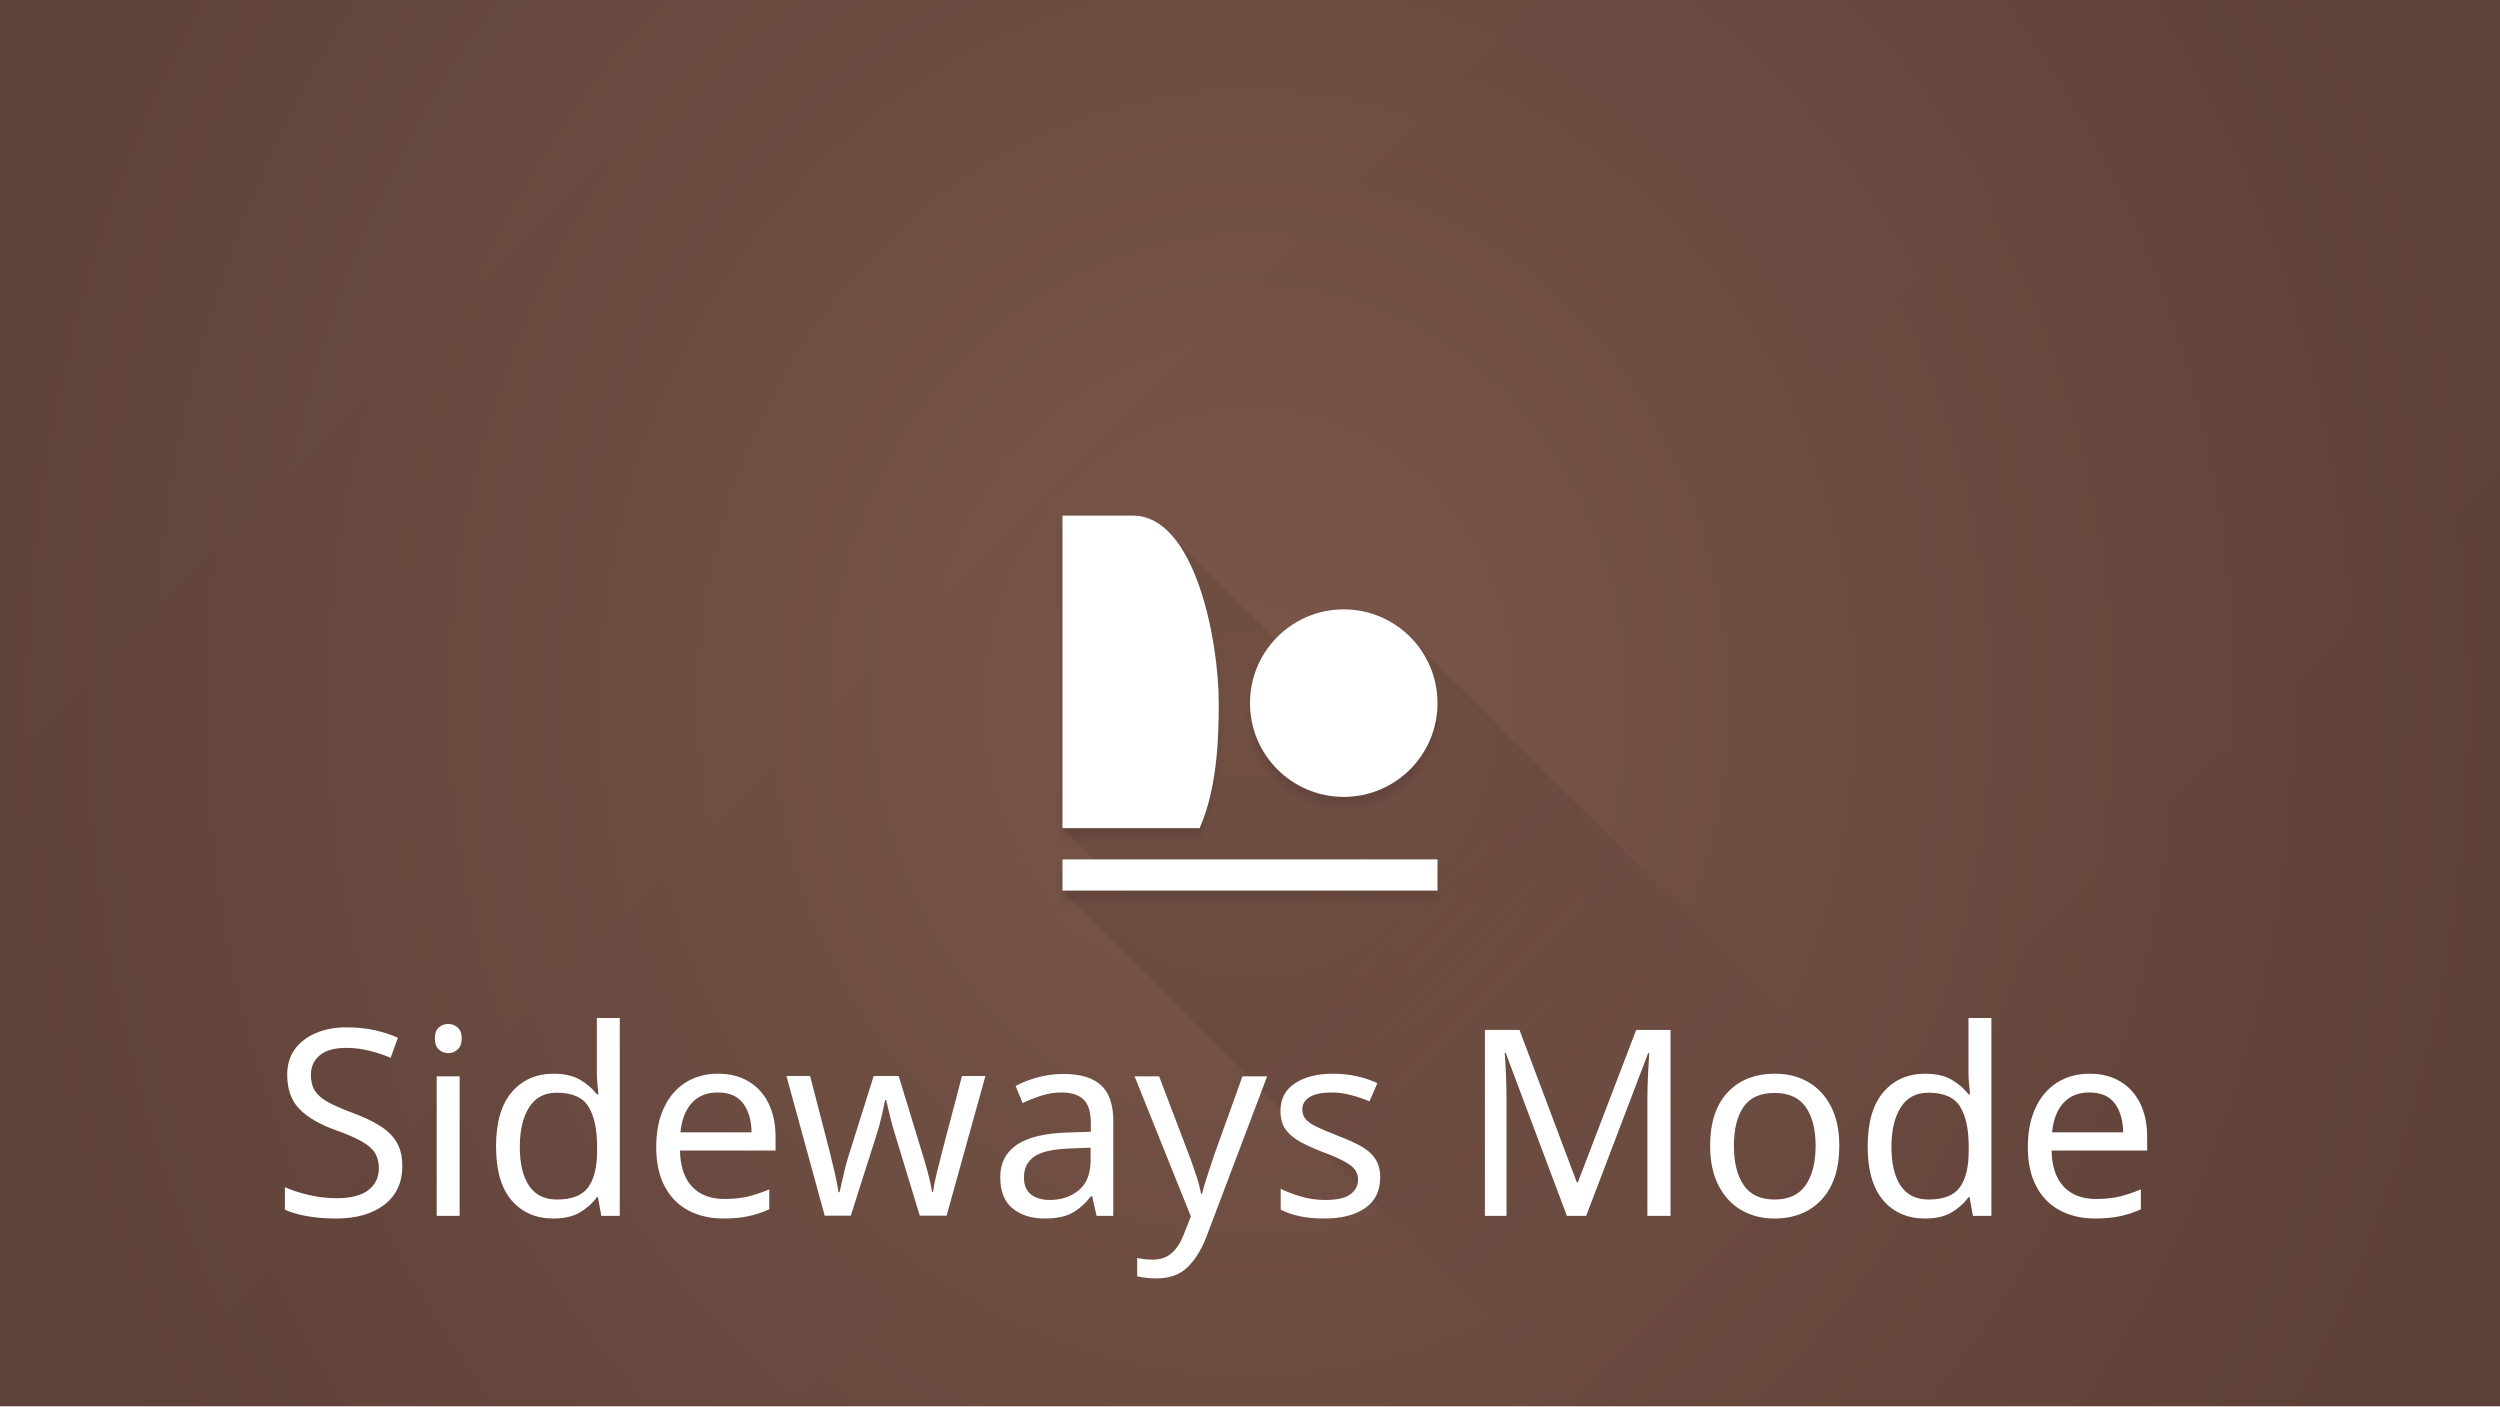
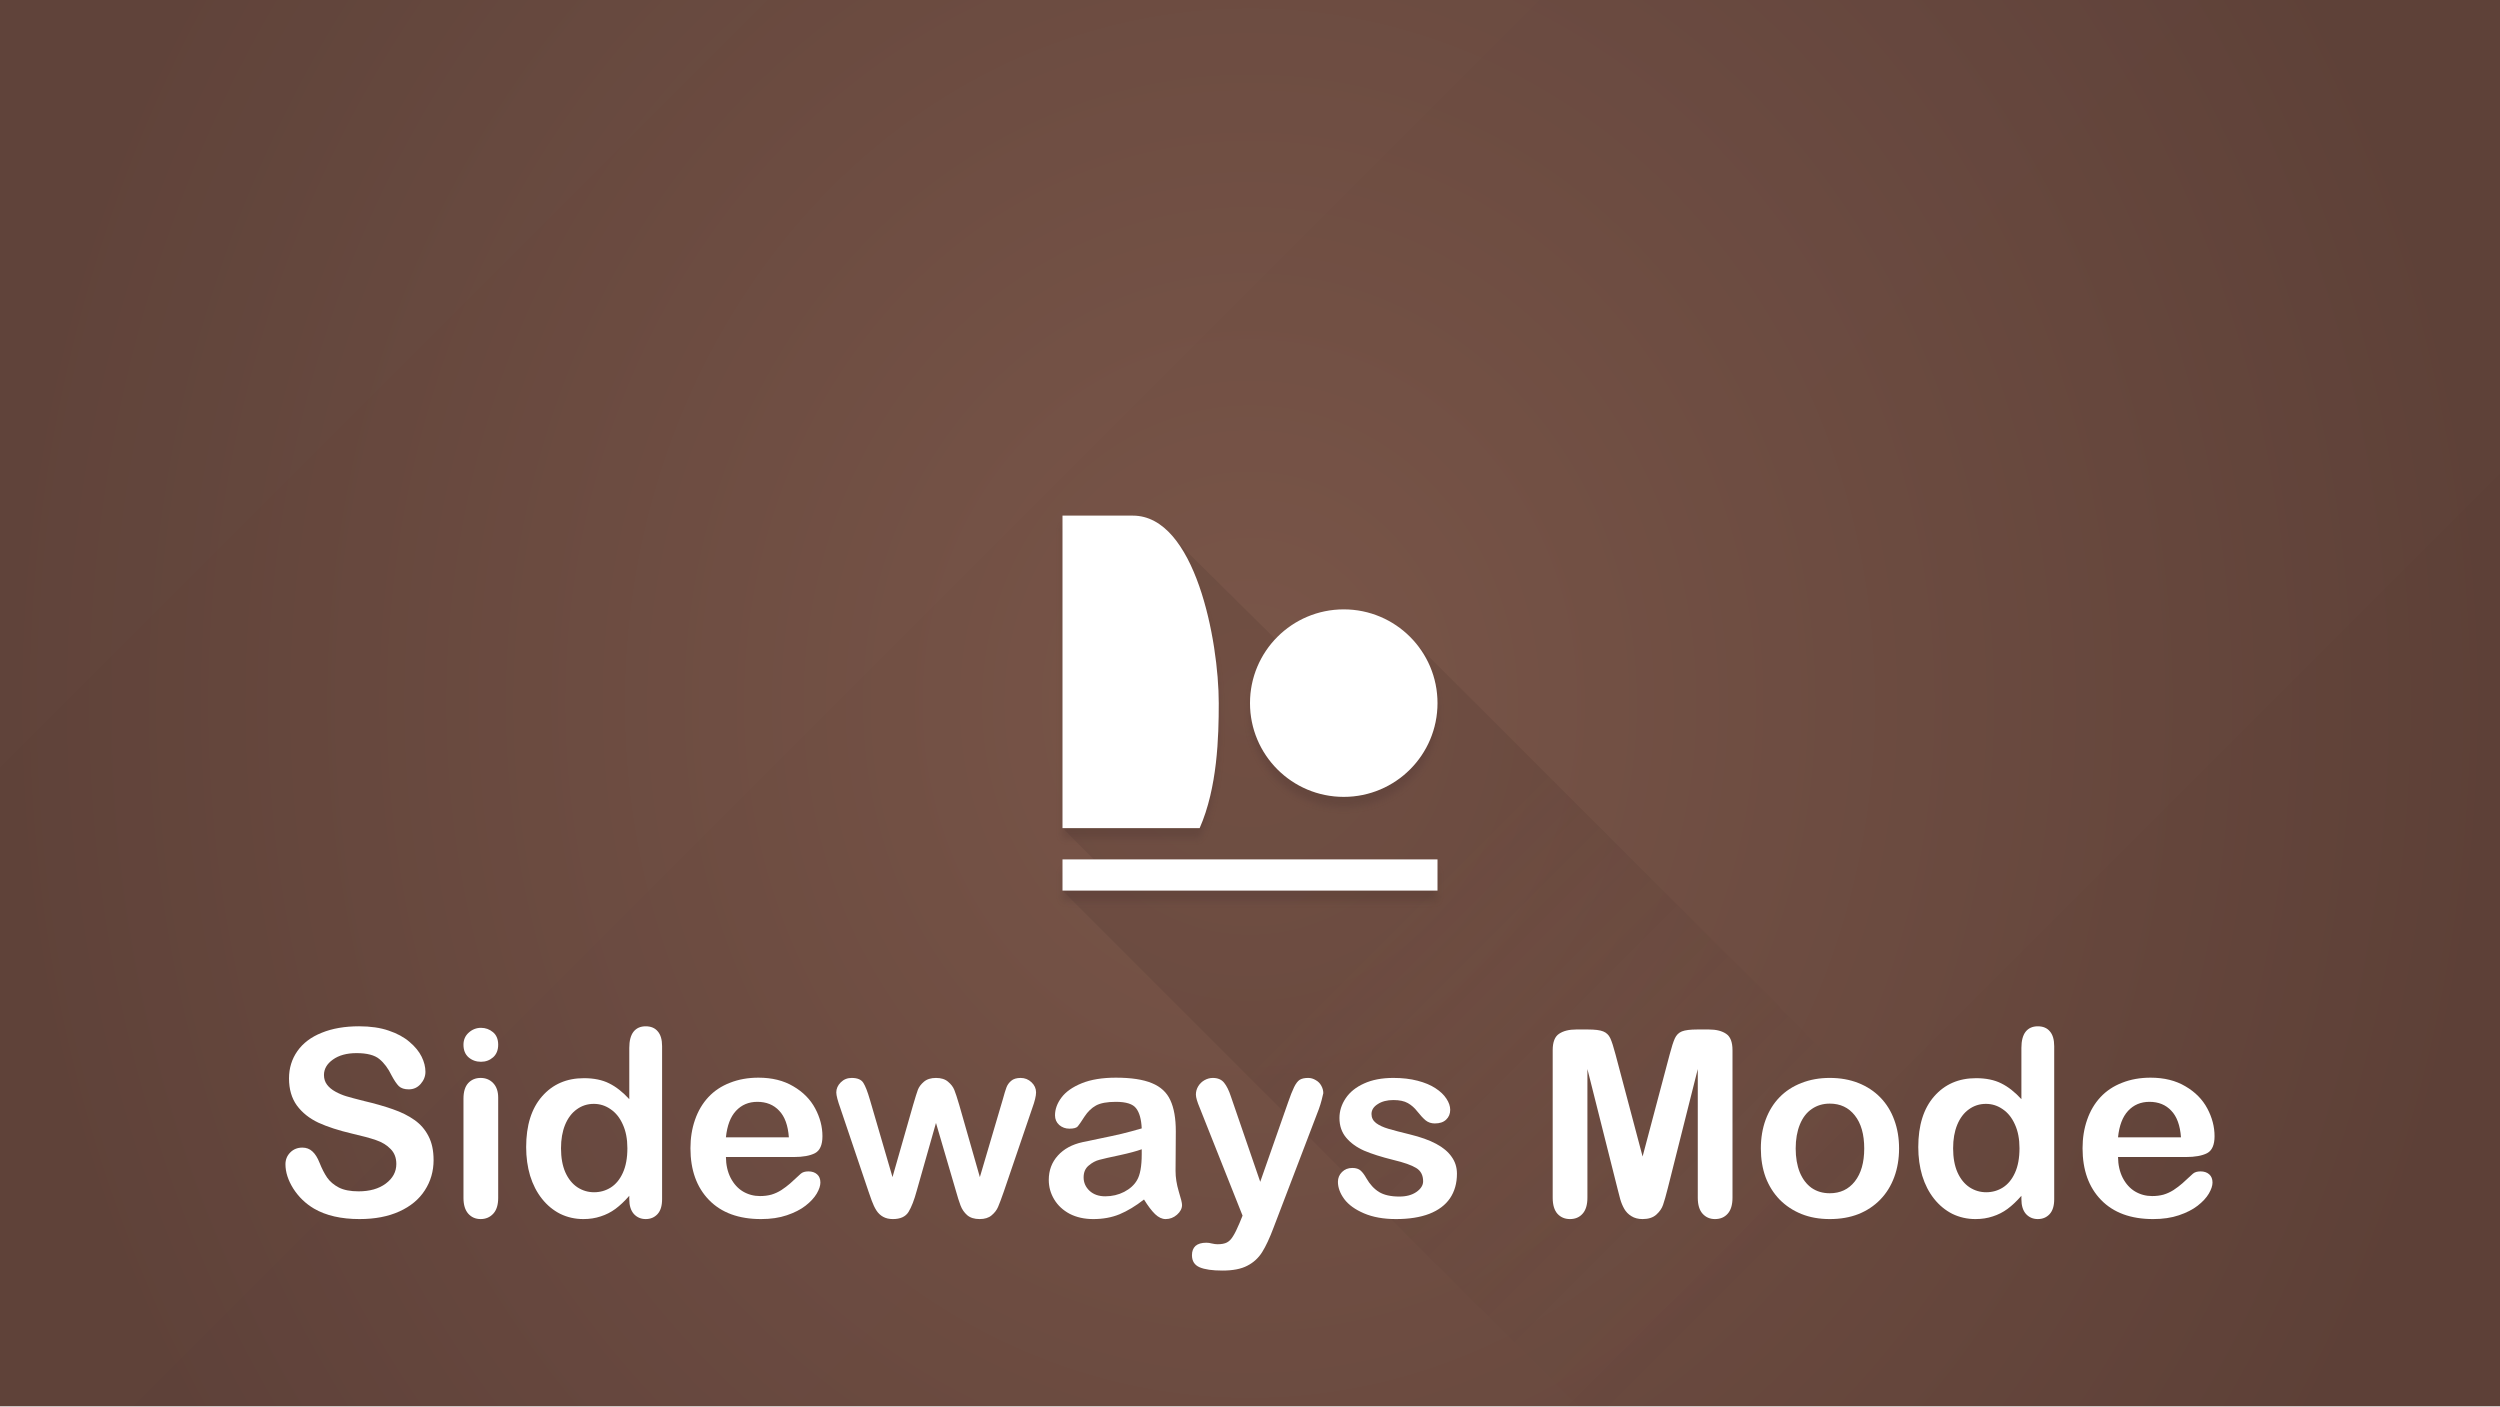
<svg xmlns="http://www.w3.org/2000/svg" xmlns:xlink="http://www.w3.org/1999/xlink" width="1920" height="1080" viewBox="0 0 508 285.75" version="1.1" id="svg4513">
  <defs id="defs4507">
    <linearGradient id="linearGradient844">
      <stop style="stop-color:#795548;stop-opacity:1" offset="0" id="stop840" />
      <stop style="stop-color:#5d4037;stop-opacity:1" offset="1" id="stop842" />
    </linearGradient>
    <linearGradient xlink:href="#linearGradient8024" id="linearGradient8036" x1="6.35" y1="290.65" x2="15.875" y2="300.175" gradientUnits="userSpaceOnUse" gradientTransform="matrix(12,0,0,12,177.8,-3333.674)" />
    <linearGradient id="linearGradient8024">
      <stop style="stop-color:#3e2723;stop-opacity:0.15" offset="0" id="stop8026" />
      <stop id="stop8040" offset="0.304" style="stop-color:#3e2723;stop-opacity:0.15" />
      <stop id="stop8038" offset="0.809" style="stop-color:#3e2723;stop-opacity:0.02" />
      <stop style="stop-color:#3e2723;stop-opacity:0" offset="1" id="stop8028" />
    </linearGradient>
    <linearGradient gradientTransform="matrix(46.08,0,0,46.08,-38.60797,-13239.026)" xlink:href="#linearGradient8073" id="linearGradient8079" x1="3.249" y1="287.549" x2="9.451" y2="293.751" gradientUnits="userSpaceOnUse" />
    <linearGradient id="linearGradient8073">
      <stop style="stop-color:#ffffff;stop-opacity:0.1" offset="0" id="stop8075" />
      <stop style="stop-color:#ffffff;stop-opacity:0" offset="1" id="stop8077" />
    </linearGradient>
    <filter style="color-interpolation-filters:sRGB" id="filter884" x="-0.024" width="1.048" y="-0.024" height="1.048">
      <feGaussianBlur stdDeviation="0.095" id="feGaussianBlur886" />
    </filter>
    <radialGradient xlink:href="#linearGradient844" id="radialGradient846" cx="-51.386" cy="-37.265" fx="-51.386" fy="-37.265" r="135.467" gradientTransform="matrix(0,2.084126,-1.875,2.7610734e-4,184.1284,261.2309)" gradientUnits="userSpaceOnUse" />
  </defs>
  <g id="layer1" transform="translate(0,-11.24998)" style="display:inline">
    <rect style="opacity:1;fill:url(#radialGradient846);fill-opacity:1;stroke:none;stroke-width:6.038;stroke-linecap:butt;stroke-linejoin:round;stroke-miterlimit:4;stroke-dasharray:none;stroke-dashoffset:0;stroke-opacity:1" id="rect4524" width="508" height="285.75" x="6.9444445e-006" y="11.25" />
    <path style="opacity:1;fill:url(#linearGradient8036);fill-opacity:1;stroke:none;stroke-width:0.265;stroke-linecap:butt;stroke-linejoin:round;stroke-miterlimit:4;stroke-dasharray:none;stroke-dashoffset:0;stroke-opacity:1" d="m 234.882,117.346 c 0.121,0.072 0.234,0.17 0.353,0.242 -0.12,-0.077 -0.231,-0.17 -0.353,-0.242 z m 2.17,1.65 c 0.049,0.048 0.094,0.096 0.143,0.143 -0.048,-0.048 -0.094,-0.096 -0.143,-0.143 z m 1.947,2.177 c 6.138,8.077 8.651,23.785 8.651,32.953 0,6.793 -0.254,17.178 -3.882,25.4 h -27.868 l 6.35,6.35 h 69.85 v 6.35 h -76.2 l 104.775,104.775 H 442.746 C 418.948,273.208 293.388,147.646 288.007,142.343 c 2.558,3.243 4.093,7.329 4.093,11.782 0,10.525 -8.525,19.05 -19.05,19.05 -10.525,0 -19.05,-8.525 -19.05,-19.05 0,-5.04 1.972,-9.604 5.166,-13.01 z m 32.085,14.002 c -0.22,0.024 -0.433,0.072 -0.651,0.096 0.218,-0.04 0.431,-0.072 0.651,-0.096 z m 6.164,0.378 c 0.206,0.048 0.41,0.096 0.614,0.155 -0.204,-0.048 -0.407,-0.108 -0.614,-0.155 z m 2.015,0.577 c 0.184,0.062 0.365,0.126 0.546,0.198 -0.181,-0.068 -0.362,-0.142 -0.546,-0.198 z m 1.978,0.812 c 0.141,0.072 0.283,0.133 0.422,0.205 -0.139,-0.072 -0.281,-0.136 -0.422,-0.205 z m 1.947,1.073 c 0.067,0.048 0.138,0.084 0.205,0.124 -0.067,-0.048 -0.137,-0.084 -0.205,-0.124 z" id="path7875" />
    <path style="opacity:0.2;fill:#3e2723;fill-opacity:1;stroke:none;stroke-width:0.125;stroke-linecap:butt;stroke-linejoin:round;stroke-miterlimit:4;stroke-dasharray:none;stroke-dashoffset:0;stroke-opacity:1;filter:url(#filter884)" d="m 9.525,278.215 v 7.938 h 3.484 c 0.454,-1.028 0.485,-2.326 0.485,-3.175 0,-1.589 -0.599,-4.763 -2.183,-4.763 z m 7.144,2.381 c -1.316,0 -2.381,1.066 -2.381,2.381 0,1.316 1.066,2.381 2.381,2.381 1.316,0 2.381,-1.066 2.381,-2.381 0,-1.316 -1.066,-2.381 -2.381,-2.381 z m -7.144,6.35 v 0.794 h 9.525 v -0.794 z" id="rect4138-4" transform="matrix(8,0,0,8,139.7,-2107.575)" />
    <path style="opacity:1;fill:#ffffff;fill-opacity:1;stroke:none;stroke-width:1;stroke-linecap:butt;stroke-linejoin:round;stroke-miterlimit:4;stroke-dasharray:none;stroke-dashoffset:0;stroke-opacity:1" d="m 215.9,116.025 v 63.5 h 27.868 c 3.628,-8.222 3.882,-18.607 3.882,-25.4 0,-12.716 -4.794,-38.1 -17.462,-38.1 z m 57.15,19.05 c -10.525,0 -19.05,8.525 -19.05,19.05 0,10.525 8.525,19.05 19.05,19.05 10.525,0 19.05,-8.525 19.05,-19.05 0,-10.525 -8.525,-19.05 -19.05,-19.05 z m -57.15,50.8 v 6.35 H 292.1 v -6.35 z" id="rect4138" />
    <path style="opacity:0.15;fill:url(#linearGradient8079);fill-opacity:1;stroke:none;stroke-width:2.16;stroke-linecap:butt;stroke-linejoin:round;stroke-miterlimit:4;stroke-dasharray:none;stroke-dashoffset:0;stroke-opacity:1" d="M -38.608,11.25 V 297 H 546.608 V 11.25 Z" id="rect8071" />
-     <text xml:space="preserve" style="font-style:normal;font-variant:normal;font-weight:normal;font-stretch:normal;font-size:70.556px;line-height:1.25;font-family:'Arial Rounded MT Bold';-inkscape-font-specification:'Arial Rounded MT Bold, ';letter-spacing:0px;word-spacing:0px;fill:#ffffff;fill-opacity:1;stroke:none;stroke-width:0.265" x="55.188" y="258.32" id="text31">
-       <tspan id="tspan29" x="55.188" y="258.32" style="font-style:normal;font-variant:normal;font-weight:normal;font-stretch:normal;font-size:52.917px;font-family:'Arial Rounded MT Bold';-inkscape-font-specification:'Arial Rounded MT Bold, ';fill:#ffffff;stroke-width:0.265">Sideways Mode</tspan>
-     </text>
+     <g aria-label="Sideways Mode" style="font-style:normal;font-variant:normal;font-weight:normal;font-stretch:normal;font-size:70.556px;line-height:1.25;font-family:'Arial Rounded MT Bold';-inkscape-font-specification:'Arial Rounded MT Bold, ';letter-spacing:0px;word-spacing:0px;fill:#ffffff;fill-opacity:1;stroke:none;stroke-width:0.265" id="text31">
+       <path d="m 88.106,246.951 q 0,3.436 -1.783,6.175 -1.757,2.739 -5.168,4.289 -3.411,1.55 -8.087,1.55 -5.607,0 -9.25,-2.119 -2.584,-1.524 -4.212,-4.057 -1.602,-2.558 -1.602,-4.961 0,-1.395 0.956,-2.377 0.982,-1.008 2.48,-1.008 1.214,0 2.041,0.775 0.853,0.775 1.447,2.3 0.723,1.809 1.55,3.023 0.853,1.214 2.377,2.015 1.524,0.775 4.005,0.775 3.411,0 5.529,-1.576 2.145,-1.602 2.145,-3.979 0,-1.886 -1.163,-3.049 -1.137,-1.189 -2.971,-1.809 -1.809,-0.62 -4.858,-1.318 -4.082,-0.956 -6.847,-2.222 -2.739,-1.292 -4.367,-3.488 -1.602,-2.222 -1.602,-5.504 0,-3.126 1.705,-5.555 1.705,-2.429 4.935,-3.721 3.23,-1.318 7.596,-1.318 3.488,0 6.02,0.878 2.558,0.853 4.237,2.3 1.679,1.421 2.455,2.997 0.775,1.576 0.775,3.075 0,1.369 -0.982,2.48 -0.956,1.085 -2.403,1.085 -1.318,0 -2.015,-0.646 -0.672,-0.672 -1.473,-2.17 -1.034,-2.145 -2.48,-3.333 -1.447,-1.214 -4.651,-1.214 -2.971,0 -4.806,1.318 -1.809,1.292 -1.809,3.126 0,1.137 0.62,1.964 0.62,0.827 1.705,1.421 1.085,0.594 2.196,0.93 1.111,0.336 3.669,0.982 3.204,0.749 5.788,1.654 2.61,0.904 4.418,2.196 1.835,1.292 2.842,3.281 1.034,1.964 1.034,4.832 z" style="font-style:normal;font-variant:normal;font-weight:normal;font-stretch:normal;font-size:52.917px;font-family:'Arial Rounded MT Bold';-inkscape-font-specification:'Arial Rounded MT Bold, ';fill:#ffffff;stroke-width:0.265" id="path49" />
+       <path d="m 101.232,234.29 v 20.386 q 0,2.119 -1.008,3.204 -1.008,1.085 -2.558,1.085 -1.55,0 -2.532,-1.111 -0.956,-1.111 -0.956,-3.178 v -20.18 q 0,-2.093 0.956,-3.152 0.982,-1.059 2.532,-1.059 1.55,0 2.558,1.059 1.008,1.059 1.008,2.946 z m -3.488,-7.286 q -1.473,0 -2.532,-0.904 -1.034,-0.904 -1.034,-2.558 0,-1.499 1.059,-2.455 1.085,-0.982 2.506,-0.982 1.369,0 2.429,0.878 1.059,0.878 1.059,2.558 0,1.628 -1.034,2.558 -1.034,0.904 -2.455,0.904 z" style="font-style:normal;font-variant:normal;font-weight:normal;font-stretch:normal;font-size:52.917px;font-family:'Arial Rounded MT Bold';-inkscape-font-specification:'Arial Rounded MT Bold, ';fill:#ffffff;stroke-width:0.265" id="path51" />
+       <path d="m 127.871,254.935 v -0.698 q -1.421,1.628 -2.816,2.661 -1.369,1.008 -2.997,1.524 -1.602,0.543 -3.514,0.543 -2.532,0 -4.703,-1.059 -2.145,-1.085 -3.721,-3.075 -1.576,-1.99 -2.403,-4.677 -0.801,-2.687 -0.801,-5.814 0,-6.615 3.23,-10.309 3.23,-3.695 8.501,-3.695 3.049,0 5.142,1.059 2.093,1.034 4.082,3.204 v -10.413 q 0,-2.17 0.853,-3.281 0.878,-1.111 2.48,-1.111 1.602,0 2.455,1.034 0.878,1.008 0.878,2.997 v 31.109 q 0,2.015 -0.93,3.023 -0.93,1.008 -2.403,1.008 -1.447,0 -2.403,-1.034 -0.93,-1.059 -0.93,-2.997 z m -13.875,-10.361 q 0,2.868 0.878,4.883 0.904,2.015 2.455,3.049 1.55,1.008 3.385,1.008 1.86,0 3.385,-0.956 1.55,-0.982 2.455,-2.971 0.93,-2.015 0.93,-5.013 0,-2.816 -0.93,-4.832 -0.904,-2.041 -2.48,-3.101 -1.55,-1.085 -3.411,-1.085 -1.938,0 -3.462,1.111 -1.524,1.085 -2.377,3.152 -0.827,2.041 -0.827,4.754 z" style="font-style:normal;font-variant:normal;font-weight:normal;font-stretch:normal;font-size:52.917px;font-family:'Arial Rounded MT Bold';-inkscape-font-specification:'Arial Rounded MT Bold, ';fill:#ffffff;stroke-width:0.265" id="path53" />
+       <path d="m 161.305,246.357 h -13.798 q 0.026,2.403 0.956,4.237 0.956,1.835 2.506,2.765 1.576,0.93 3.462,0.93 1.266,0 2.3,-0.284 1.059,-0.31 2.041,-0.93 0.982,-0.646 1.809,-1.369 0.827,-0.723 2.145,-1.964 0.543,-0.465 1.55,-0.465 1.085,0 1.757,0.594 0.672,0.594 0.672,1.679 0,0.956 -0.749,2.248 -0.749,1.266 -2.274,2.455 -1.499,1.163 -3.798,1.938 -2.274,0.775 -5.245,0.775 -6.795,0 -10.568,-3.876 -3.772,-3.876 -3.772,-10.516 0,-3.126 0.93,-5.788 0.93,-2.687 2.713,-4.599 1.783,-1.912 4.393,-2.92 2.61,-1.034 5.788,-1.034 4.134,0 7.08,1.757 2.971,1.731 4.444,4.496 1.473,2.765 1.473,5.633 0,2.661 -1.524,3.462 -1.524,0.775 -4.289,0.775 z m -13.798,-4.005 h 12.79 q -0.258,-3.617 -1.964,-5.4 -1.679,-1.809 -4.444,-1.809 -2.635,0 -4.341,1.835 -1.679,1.809 -2.041,5.374 z" style="font-style:normal;font-variant:normal;font-weight:normal;font-stretch:normal;font-size:52.917px;font-family:'Arial Rounded MT Bold';-inkscape-font-specification:'Arial Rounded MT Bold, ';fill:#ffffff;stroke-width:0.265" id="path55" />
+       <path d="m 176.757,234.678 4.599,15.761 4.186,-14.65 q 0.672,-2.3 0.982,-3.126 0.336,-0.853 1.214,-1.602 0.904,-0.775 2.455,-0.775 1.576,0 2.455,0.775 0.904,0.749 1.266,1.654 0.362,0.878 1.008,3.075 l 4.186,14.65 4.651,-15.761 q 0.465,-1.705 0.749,-2.455 0.284,-0.775 0.956,-1.344 0.672,-0.594 1.938,-0.594 1.266,0 2.196,0.878 0.93,0.878 0.93,2.067 0,1.085 -0.801,3.281 l -5.762,16.898 q -0.749,2.145 -1.163,3.101 -0.413,0.956 -1.318,1.705 -0.878,0.749 -2.429,0.749 -1.602,0 -2.532,-0.801 -0.904,-0.801 -1.344,-1.964 -0.439,-1.163 -0.956,-3.023 l -4.031,-13.746 -3.902,13.746 q -0.775,2.868 -1.679,4.341 -0.904,1.447 -3.178,1.447 -1.163,0 -1.99,-0.465 -0.801,-0.439 -1.344,-1.266 -0.543,-0.853 -0.956,-1.99 -0.413,-1.163 -0.646,-1.835 l -5.71,-16.898 q -0.853,-2.377 -0.853,-3.281 0,-1.137 0.904,-2.041 0.904,-0.904 2.222,-0.904 1.757,0 2.377,1.008 0.62,0.982 1.318,3.385 z" style="font-style:normal;font-variant:normal;font-weight:normal;font-stretch:normal;font-size:52.917px;font-family:'Arial Rounded MT Bold';-inkscape-font-specification:'Arial Rounded MT Bold, ';fill:#ffffff;stroke-width:0.265" id="path57" />
+       <path d="m 232.464,254.987 q -2.558,1.99 -4.961,2.997 -2.377,0.982 -5.349,0.982 -2.713,0 -4.78,-1.059 -2.041,-1.085 -3.152,-2.92 -1.111,-1.835 -1.111,-3.979 0,-2.894 1.835,-4.935 1.835,-2.041 5.038,-2.739 0.672,-0.155 3.333,-0.698 2.661,-0.543 4.548,-0.982 1.912,-0.465 4.134,-1.111 -0.129,-2.791 -1.137,-4.082 -0.982,-1.318 -4.108,-1.318 -2.687,0 -4.057,0.749 -1.344,0.749 -2.325,2.248 -0.956,1.499 -1.369,1.99 -0.388,0.465 -1.705,0.465 -1.189,0 -2.067,-0.749 -0.853,-0.775 -0.853,-1.964 0,-1.86 1.318,-3.617 1.318,-1.757 4.108,-2.894 2.791,-1.137 6.95,-1.137 4.651,0 7.312,1.111 2.661,1.085 3.747,3.462 1.111,2.377 1.111,6.305 0,2.48 -0.026,4.212 0,1.731 -0.026,3.85 0,1.99 0.646,4.16 0.672,2.145 0.672,2.765 0,1.085 -1.034,1.99 -1.008,0.878 -2.3,0.878 -1.085,0 -2.145,-1.008 -1.059,-1.034 -2.248,-2.971 z m -0.465,-10.206 q -1.55,0.568 -4.522,1.214 -2.946,0.62 -4.082,0.93 -1.137,0.284 -2.17,1.163 -1.034,0.853 -1.034,2.403 0,1.602 1.214,2.739 1.214,1.111 3.178,1.111 2.093,0 3.85,-0.904 1.783,-0.93 2.61,-2.377 0.956,-1.602 0.956,-5.271 z" style="font-style:normal;font-variant:normal;font-weight:normal;font-stretch:normal;font-size:52.917px;font-family:'Arial Rounded MT Bold';-inkscape-font-specification:'Arial Rounded MT Bold, ';fill:#ffffff;stroke-width:0.265" id="path59" />
+       <path d="m 251.843,259.844 0.646,-1.576 -8.682,-21.859 q -0.801,-1.886 -0.801,-2.739 0,-0.904 0.465,-1.679 0.465,-0.775 1.266,-1.24 0.827,-0.465 1.705,-0.465 1.524,0 2.3,0.982 0.775,0.956 1.369,2.765 l 5.969,17.363 5.659,-16.149 q 0.672,-1.964 1.214,-3.075 0.543,-1.111 1.137,-1.499 0.62,-0.388 1.731,-0.388 0.801,0 1.524,0.439 0.749,0.413 1.137,1.137 0.413,0.723 0.413,1.524 -0.103,0.491 -0.336,1.395 -0.233,0.904 -0.568,1.835 l -9.198,24.081 q -1.189,3.178 -2.325,4.987 -1.137,1.809 -3.023,2.765 -1.86,0.982 -5.038,0.982 -3.101,0 -4.651,-0.672 -1.55,-0.672 -1.55,-2.455 0,-1.214 0.723,-1.886 0.749,-0.646 2.196,-0.646 0.568,0 1.111,0.155 0.672,0.155 1.163,0.155 1.214,0 1.912,-0.362 0.698,-0.362 1.24,-1.266 0.568,-0.878 1.292,-2.61 z" style="font-style:normal;font-variant:normal;font-weight:normal;font-stretch:normal;font-size:52.917px;font-family:'Arial Rounded MT Bold';-inkscape-font-specification:'Arial Rounded MT Bold, ';fill:#ffffff;stroke-width:0.265" id="path61" />
+       <path d="m 296.052,249.741 q 0,2.92 -1.421,5.013 -1.421,2.067 -4.212,3.152 -2.765,1.059 -6.744,1.059 -3.798,0 -6.511,-1.163 -2.713,-1.163 -4.005,-2.894 -1.292,-1.757 -1.292,-3.514 0,-1.163 0.827,-1.99 0.827,-0.827 2.093,-0.827 1.111,0 1.705,0.543 0.594,0.543 1.137,1.524 1.085,1.886 2.584,2.816 1.524,0.93 4.134,0.93 2.119,0 3.462,-0.93 1.369,-0.956 1.369,-2.17 0,-1.86 -1.421,-2.713 -1.395,-0.853 -4.625,-1.628 -3.643,-0.904 -5.943,-1.886 -2.274,-1.008 -3.643,-2.635 -1.369,-1.628 -1.369,-4.005 0,-2.119 1.266,-4.005 1.266,-1.886 3.721,-2.997 2.48,-1.137 5.969,-1.137 2.739,0 4.909,0.568 2.196,0.568 3.643,1.524 1.473,0.956 2.222,2.119 0.775,1.163 0.775,2.274 0,1.214 -0.827,1.99 -0.801,0.775 -2.3,0.775 -1.085,0 -1.86,-0.62 -0.749,-0.62 -1.731,-1.86 -0.801,-1.034 -1.886,-1.654 -1.085,-0.62 -2.946,-0.62 -1.912,0 -3.178,0.827 -1.266,0.801 -1.266,2.015 0,1.111 0.93,1.835 0.93,0.698 2.506,1.163 1.576,0.465 4.341,1.137 3.281,0.801 5.349,1.912 2.093,1.111 3.152,2.635 1.085,1.499 1.085,3.436 z" style="font-style:normal;font-variant:normal;font-weight:normal;font-stretch:normal;font-size:52.917px;font-family:'Arial Rounded MT Bold';-inkscape-font-specification:'Arial Rounded MT Bold, ';fill:#ffffff;stroke-width:0.265" id="path63" />
+       <path d="m 328.634,252.609 -6.072,-24.133 v 26.148 q 0,2.17 -0.982,3.256 -0.956,1.085 -2.558,1.085 -1.55,0 -2.532,-1.059 -0.982,-1.085 -0.982,-3.281 v -29.972 q 0,-2.48 1.292,-3.333 1.292,-0.878 3.488,-0.878 h 2.377 q 2.145,0 3.101,0.388 0.982,0.388 1.447,1.395 0.465,1.008 1.059,3.281 l 5.504,20.748 5.504,-20.748 q 0.594,-2.274 1.059,-3.281 0.465,-1.008 1.421,-1.395 0.982,-0.388 3.126,-0.388 h 2.377 q 2.196,0 3.488,0.878 1.292,0.853 1.292,3.333 v 29.972 q 0,2.17 -0.982,3.256 -0.956,1.085 -2.584,1.085 -1.524,0 -2.506,-1.085 -0.982,-1.085 -0.982,-3.256 v -26.148 l -6.072,24.133 q -0.594,2.351 -0.982,3.462 -0.362,1.085 -1.369,1.99 -1.008,0.904 -2.791,0.904 -1.344,0 -2.274,-0.594 -0.93,-0.568 -1.447,-1.473 -0.517,-0.904 -0.827,-1.99 -0.284,-1.111 -0.594,-2.3 z" style="font-style:normal;font-variant:normal;font-weight:normal;font-stretch:normal;font-size:52.917px;font-family:'Arial Rounded MT Bold';-inkscape-font-specification:'Arial Rounded MT Bold, ';fill:#ffffff;stroke-width:0.265" id="path65" />
+       <path d="m 385.891,244.625 q 0,3.152 -0.982,5.814 -0.982,2.661 -2.842,4.573 -1.86,1.912 -4.444,2.946 -2.584,1.008 -5.814,1.008 -3.204,0 -5.762,-1.034 -2.558,-1.034 -4.444,-2.946 -1.86,-1.938 -2.842,-4.548 -0.956,-2.635 -0.956,-5.814 0,-3.204 0.982,-5.865 0.982,-2.661 2.816,-4.548 1.835,-1.886 4.444,-2.894 2.61,-1.034 5.762,-1.034 3.204,0 5.814,1.034 2.61,1.034 4.47,2.946 1.86,1.912 2.816,4.548 0.982,2.635 0.982,5.814 z m -7.08,0 q 0,-4.315 -1.912,-6.718 -1.886,-2.403 -5.09,-2.403 -2.067,0 -3.643,1.085 -1.576,1.059 -2.429,3.152 -0.853,2.093 -0.853,4.883 0,2.765 0.827,4.832 0.853,2.067 2.403,3.178 1.576,1.085 3.695,1.085 3.204,0 5.09,-2.403 1.912,-2.429 1.912,-6.692 z" style="font-style:normal;font-variant:normal;font-weight:normal;font-stretch:normal;font-size:52.917px;font-family:'Arial Rounded MT Bold';-inkscape-font-specification:'Arial Rounded MT Bold, ';fill:#ffffff;stroke-width:0.265" id="path67" />
+       <path d="m 410.748,254.935 v -0.698 q -1.421,1.628 -2.816,2.661 -1.369,1.008 -2.997,1.524 -1.602,0.543 -3.514,0.543 -2.532,0 -4.703,-1.059 -2.145,-1.085 -3.721,-3.075 -1.576,-1.99 -2.403,-4.677 -0.801,-2.687 -0.801,-5.814 0,-6.615 3.23,-10.309 3.23,-3.695 8.501,-3.695 3.049,0 5.142,1.059 2.093,1.034 4.082,3.204 v -10.413 q 0,-2.17 0.853,-3.281 0.878,-1.111 2.48,-1.111 1.602,0 2.455,1.034 0.878,1.008 0.878,2.997 v 31.109 q 0,2.015 -0.93,3.023 -0.93,1.008 -2.403,1.008 -1.447,0 -2.403,-1.034 -0.93,-1.059 -0.93,-2.997 z m -13.875,-10.361 q 0,2.868 0.878,4.883 0.904,2.015 2.455,3.049 1.55,1.008 3.385,1.008 1.86,0 3.385,-0.956 1.55,-0.982 2.455,-2.971 0.93,-2.015 0.93,-5.013 0,-2.816 -0.93,-4.832 -0.904,-2.041 -2.48,-3.101 -1.55,-1.085 -3.411,-1.085 -1.938,0 -3.462,1.111 -1.524,1.085 -2.377,3.152 -0.827,2.041 -0.827,4.754 z" style="font-style:normal;font-variant:normal;font-weight:normal;font-stretch:normal;font-size:52.917px;font-family:'Arial Rounded MT Bold';-inkscape-font-specification:'Arial Rounded MT Bold, ';fill:#ffffff;stroke-width:0.265" id="path69" />
+       <path d="m 444.182,246.357 h -13.798 q 0.026,2.403 0.956,4.237 0.956,1.835 2.506,2.765 1.576,0.93 3.462,0.93 1.266,0 2.3,-0.284 1.059,-0.31 2.041,-0.93 0.982,-0.646 1.809,-1.369 0.827,-0.723 2.145,-1.964 0.543,-0.465 1.55,-0.465 1.085,0 1.757,0.594 0.672,0.594 0.672,1.679 0,0.956 -0.749,2.248 -0.749,1.266 -2.274,2.455 -1.499,1.163 -3.798,1.938 -2.274,0.775 -5.245,0.775 -6.795,0 -10.568,-3.876 -3.772,-3.876 -3.772,-10.516 0,-3.126 0.93,-5.788 0.93,-2.687 2.713,-4.599 1.783,-1.912 4.393,-2.92 2.61,-1.034 5.788,-1.034 4.134,0 7.08,1.757 2.971,1.731 4.444,4.496 1.473,2.765 1.473,5.633 0,2.661 -1.524,3.462 -1.524,0.775 -4.289,0.775 z m -13.798,-4.005 h 12.79 q -0.258,-3.617 -1.964,-5.4 -1.679,-1.809 -4.444,-1.809 -2.635,0 -4.341,1.835 -1.679,1.809 -2.041,5.374 z" style="font-style:normal;font-variant:normal;font-weight:normal;font-stretch:normal;font-size:52.917px;font-family:'Arial Rounded MT Bold';-inkscape-font-specification:'Arial Rounded MT Bold, ';fill:#ffffff;stroke-width:0.265" id="path71" />
+     </g>
  </g>
</svg>
